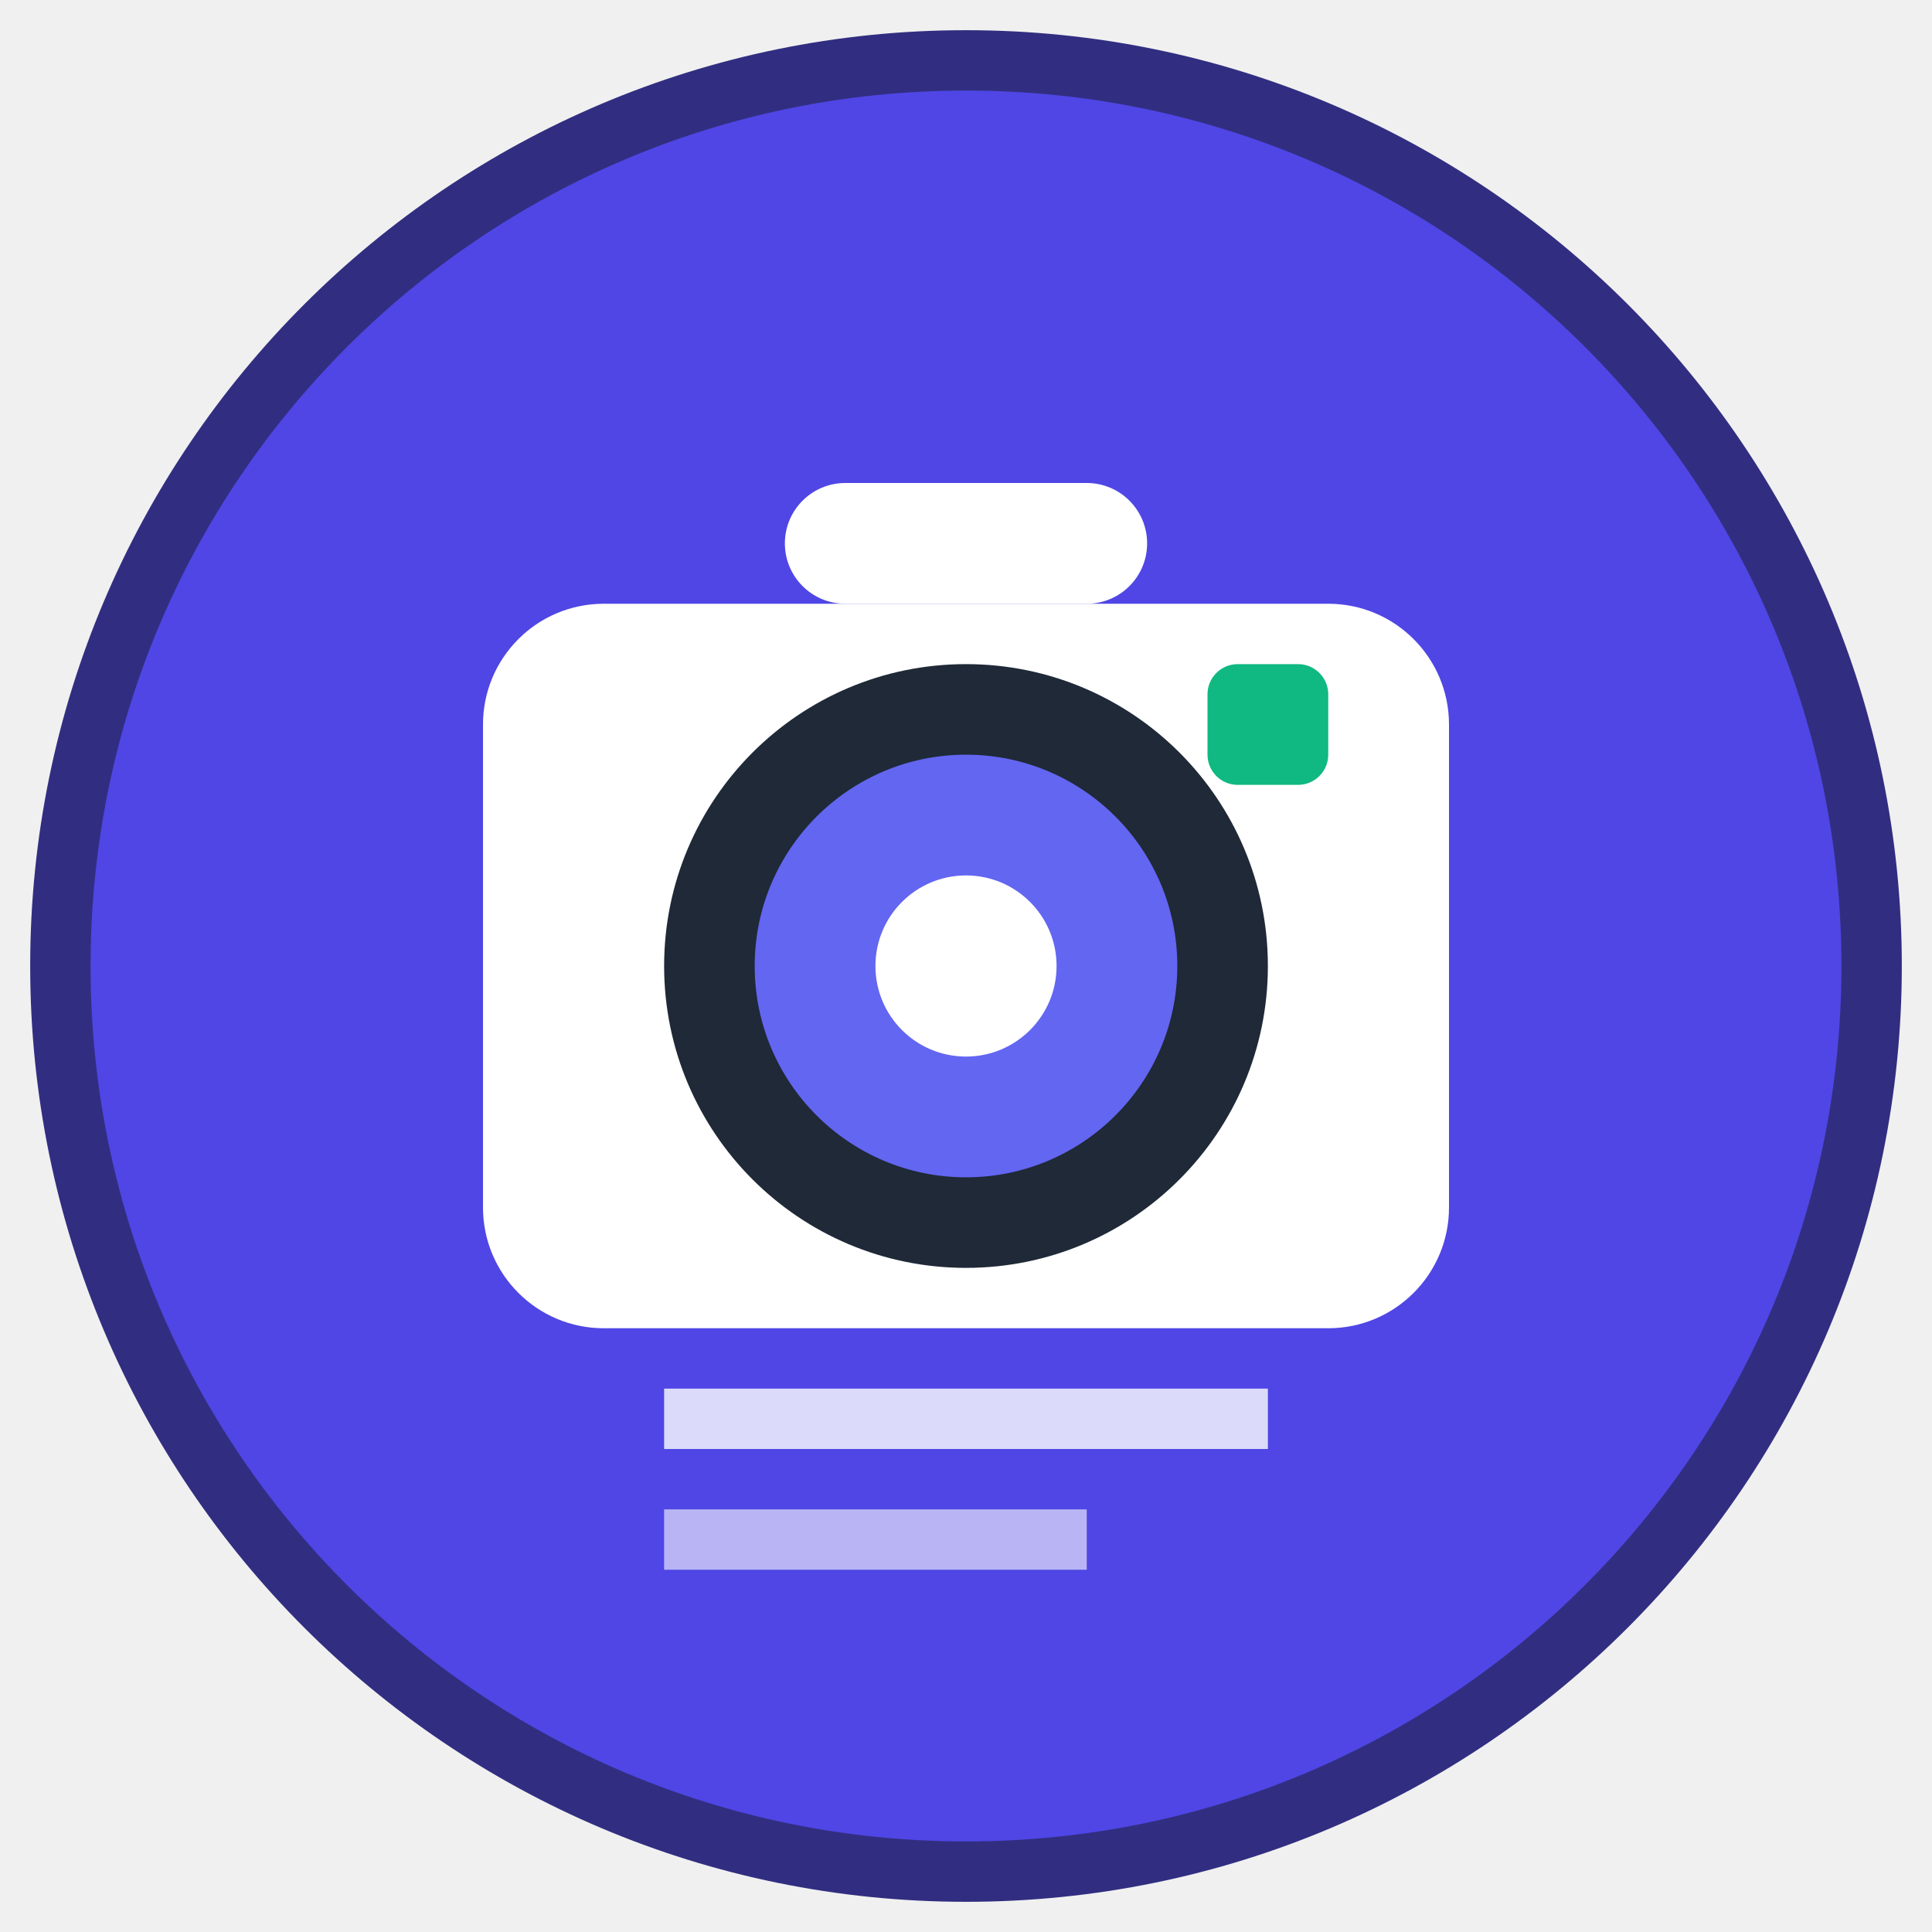
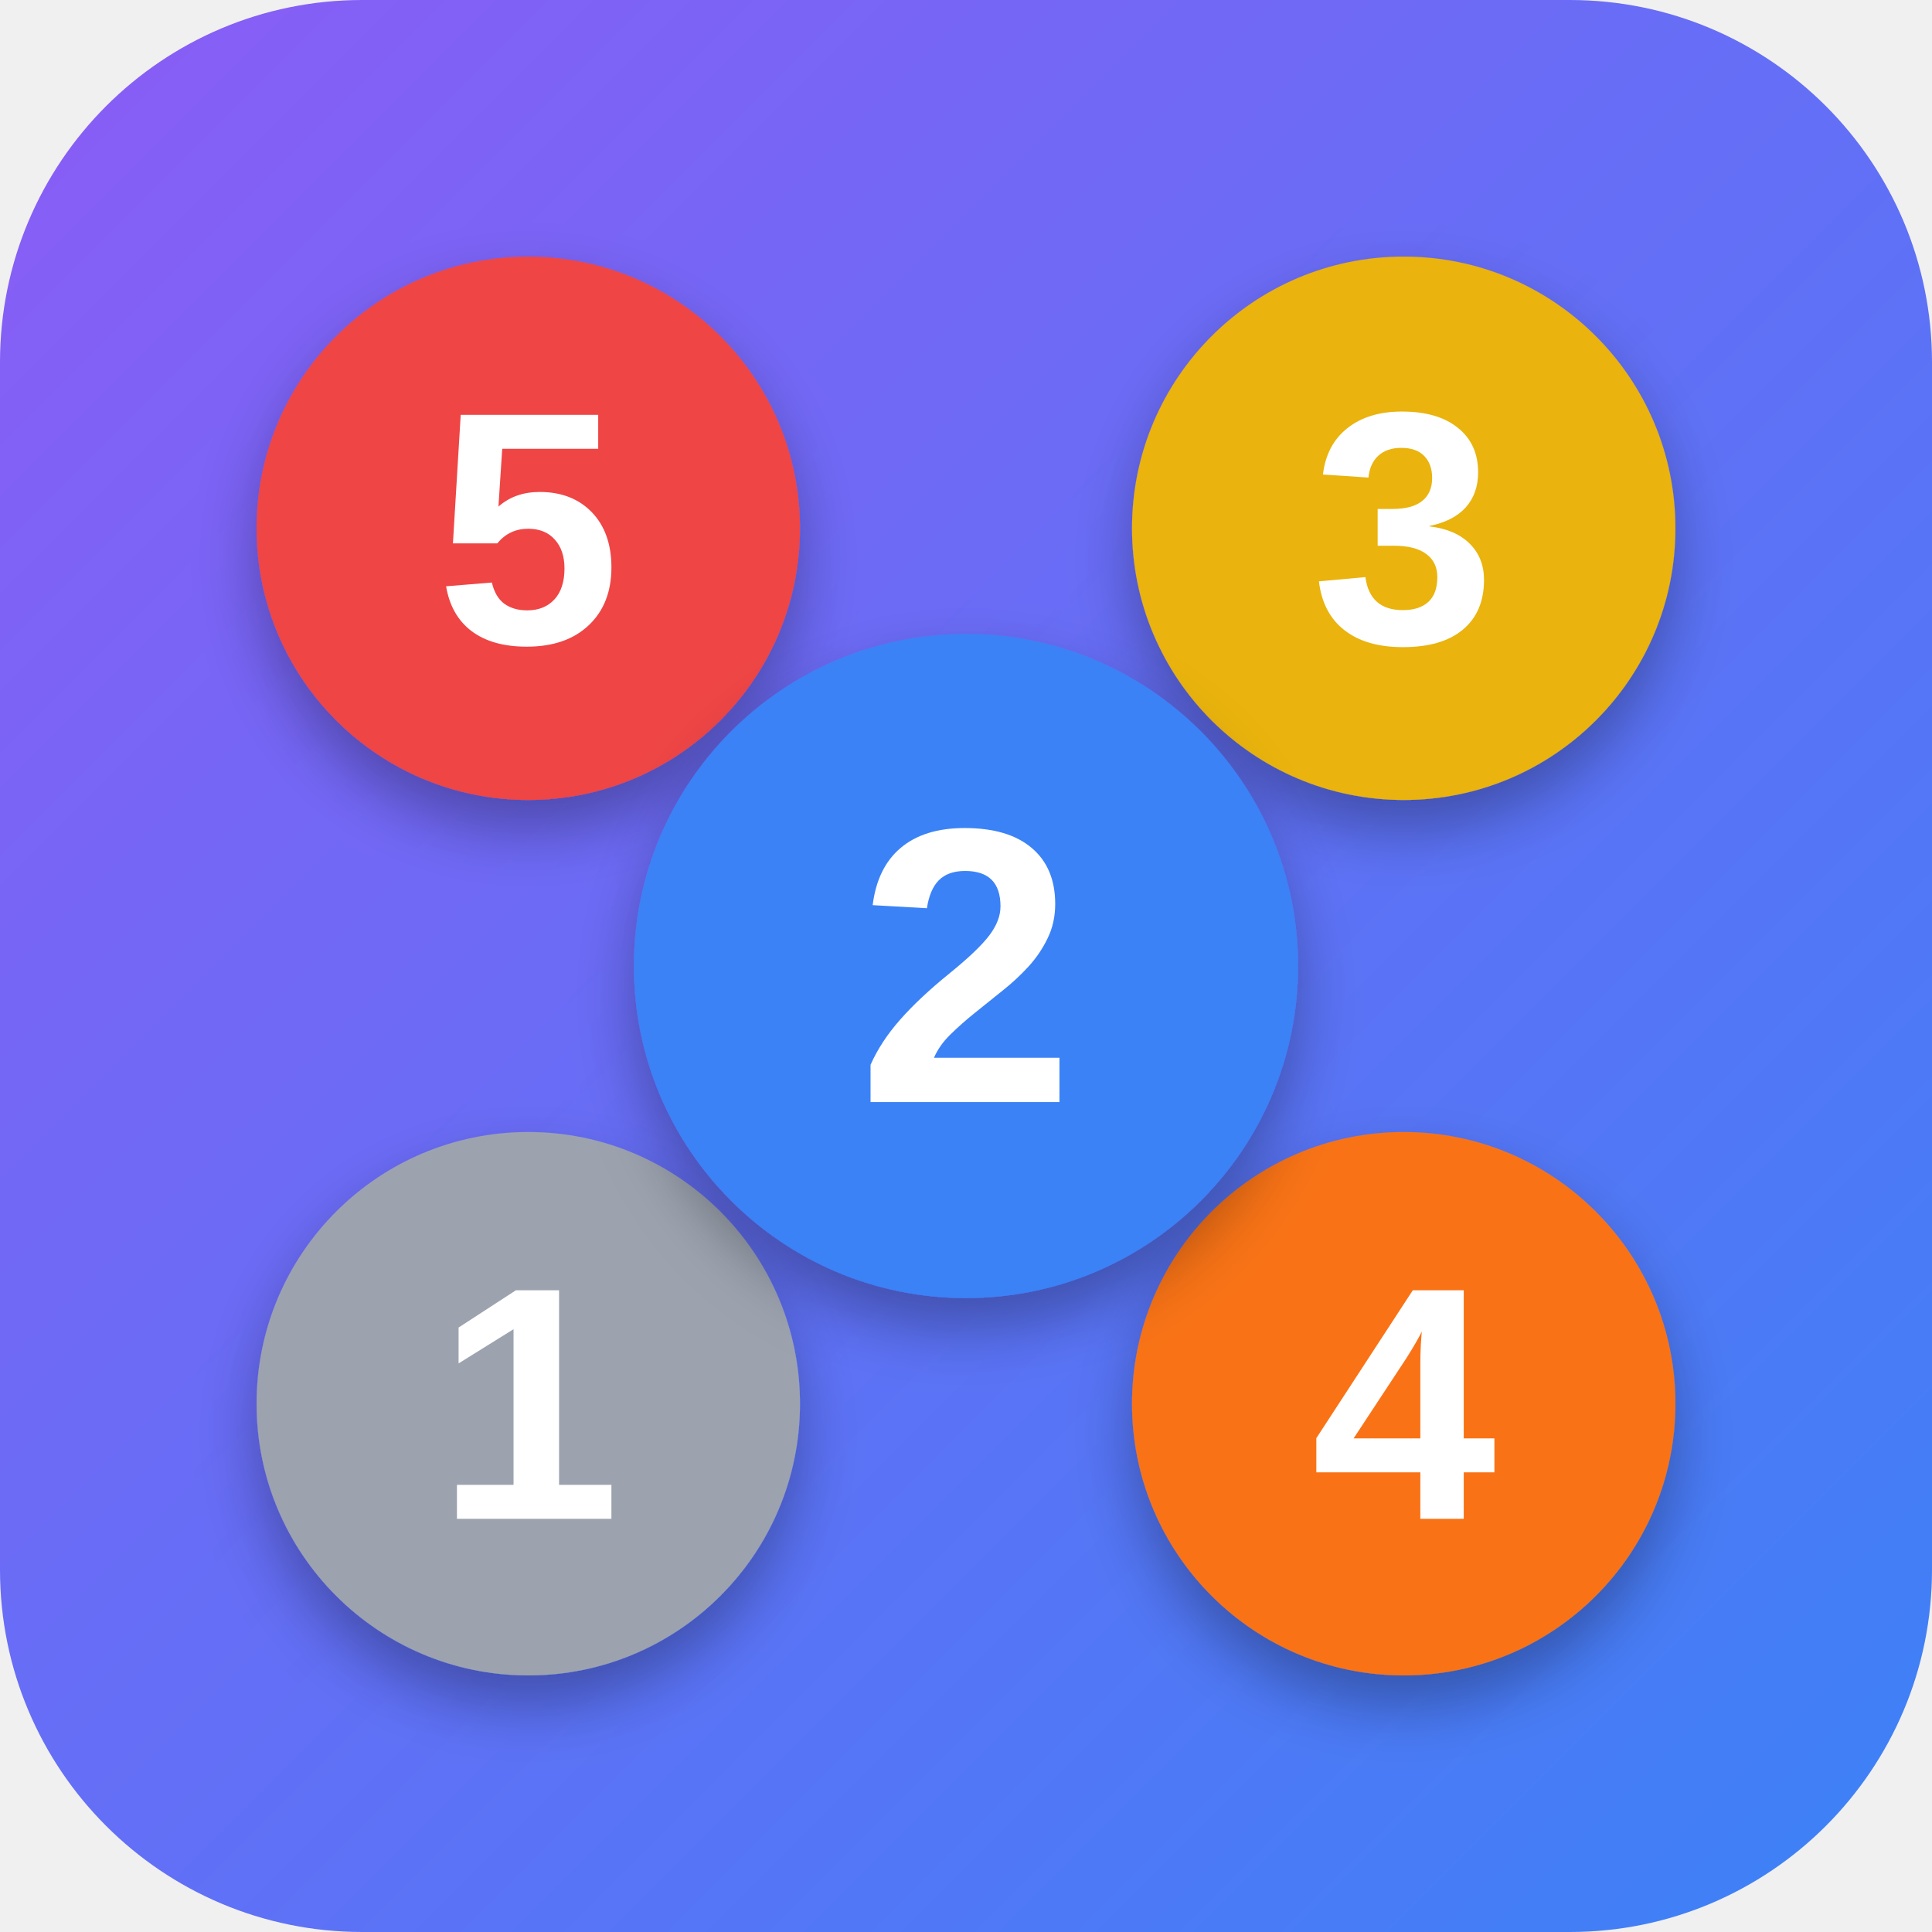
- <svg xmlns="http://www.w3.org/2000/svg" viewBox="0 0 32 32" width="32" height="32">
-   <circle cx="16" cy="16" r="15" fill="#4F46E5" stroke="#312E81" stroke-width="1" />
-   <rect x="8" y="10" width="16" height="12" rx="2" fill="#FFFFFF" />
-   <circle cx="16" cy="16" r="5" fill="#1F2937" />
-   <circle cx="16" cy="16" r="3.5" fill="#6366F1" />
-   <circle cx="16" cy="16" r="1.5" fill="#FFFFFF" />
-   <rect x="11" y="23" width="10" height="1" fill="#FFFFFF" opacity="0.8" />
-   <rect x="11" y="25" width="7" height="1" fill="#FFFFFF" opacity="0.6" />
-   <rect x="20" y="11" width="2" height="2" rx="0.5" fill="#10B981" />
-   <rect x="13" y="8" width="6" height="2" rx="1" fill="#FFFFFF" />
+ <svg xmlns="http://www.w3.org/2000/svg" viewBox="0 0 128 128" width="128" height="128">
+   <defs>
+     <linearGradient id="bgGradient" x1="0%" y1="0%" x2="100%" y2="100%">
+       <stop offset="0%" style="stop-color:#8B5CF6;stop-opacity:1" />
+       <stop offset="100%" style="stop-color:#3B82F6;stop-opacity:1" />
+     </linearGradient>
+     <filter id="shadow" x="-50%" y="-50%" width="200%" height="200%">
+       <feGaussianBlur in="SourceAlpha" stdDeviation="2" />
+       <feOffset dx="0" dy="2" result="offsetblur" />
+       <feComponentTransfer>
+         <feFuncA type="linear" slope="0.3" />
+       </feComponentTransfer>
+       <feMerge>
+         <feMergeNode />
+         <feMergeNode in="SourceGraphic" />
+       </feMerge>
+     </filter>
+   </defs>
+   <rect width="128" height="128" rx="24" fill="url(#bgGradient)" />
+   <circle cx="35" cy="35" r="18" fill="#EF4444" filter="url(#shadow)" />
+   <text x="35" y="35" font-family="Arial, sans-serif" font-size="22" font-weight="bold" fill="white" text-anchor="middle" dominant-baseline="central">5</text>
+   <circle cx="93" cy="35" r="18" fill="#EAB308" filter="url(#shadow)" />
+   <text x="93" y="35" font-family="Arial, sans-serif" font-size="22" font-weight="bold" fill="white" text-anchor="middle" dominant-baseline="central">3</text>
+   <circle cx="35" cy="93" r="18" fill="#9CA3AF" filter="url(#shadow)" />
+   <text x="35" y="93" font-family="Arial, sans-serif" font-size="22" font-weight="bold" fill="white" text-anchor="middle" dominant-baseline="central">1</text>
+   <circle cx="93" cy="93" r="18" fill="#F97316" filter="url(#shadow)" />
+   <text x="93" y="93" font-family="Arial, sans-serif" font-size="22" font-weight="bold" fill="white" text-anchor="middle" dominant-baseline="central">4</text>
+   <circle cx="64" cy="64" r="22" fill="#3B82F6" filter="url(#shadow)" />
+   <text x="64" y="64" font-family="Arial, sans-serif" font-size="26" font-weight="bold" fill="white" text-anchor="middle" dominant-baseline="central">2</text>
</svg>
